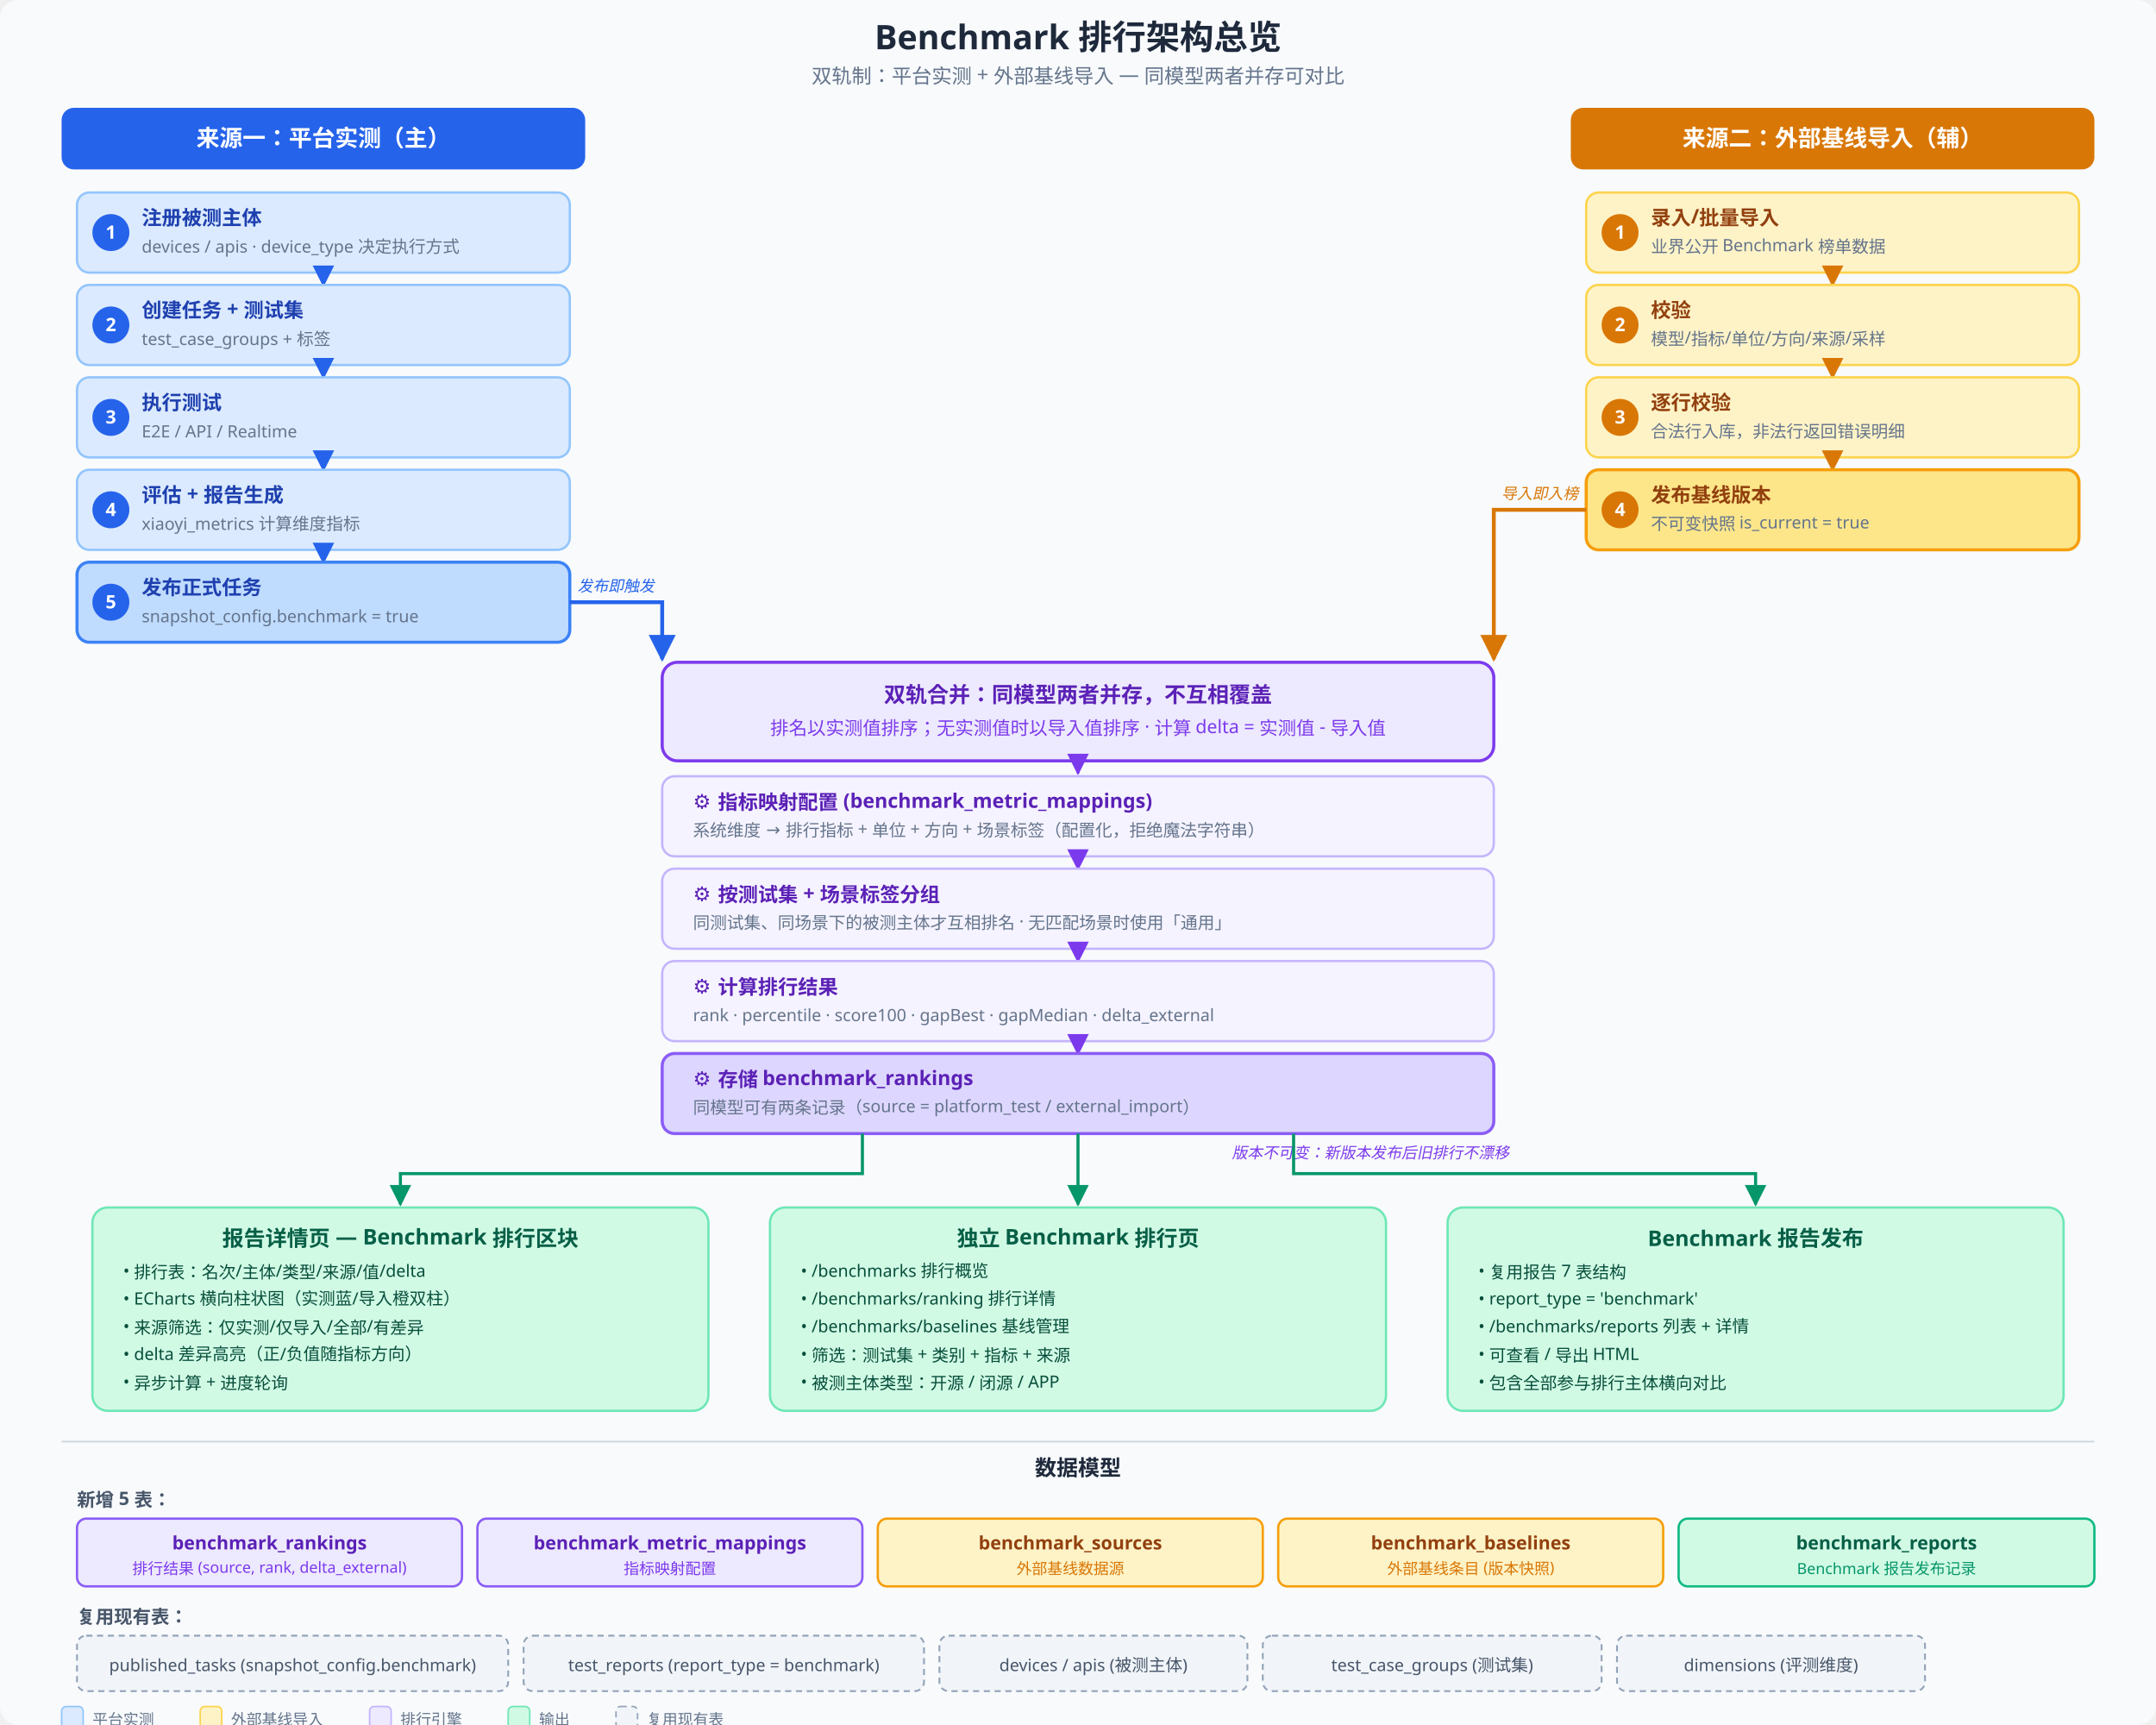
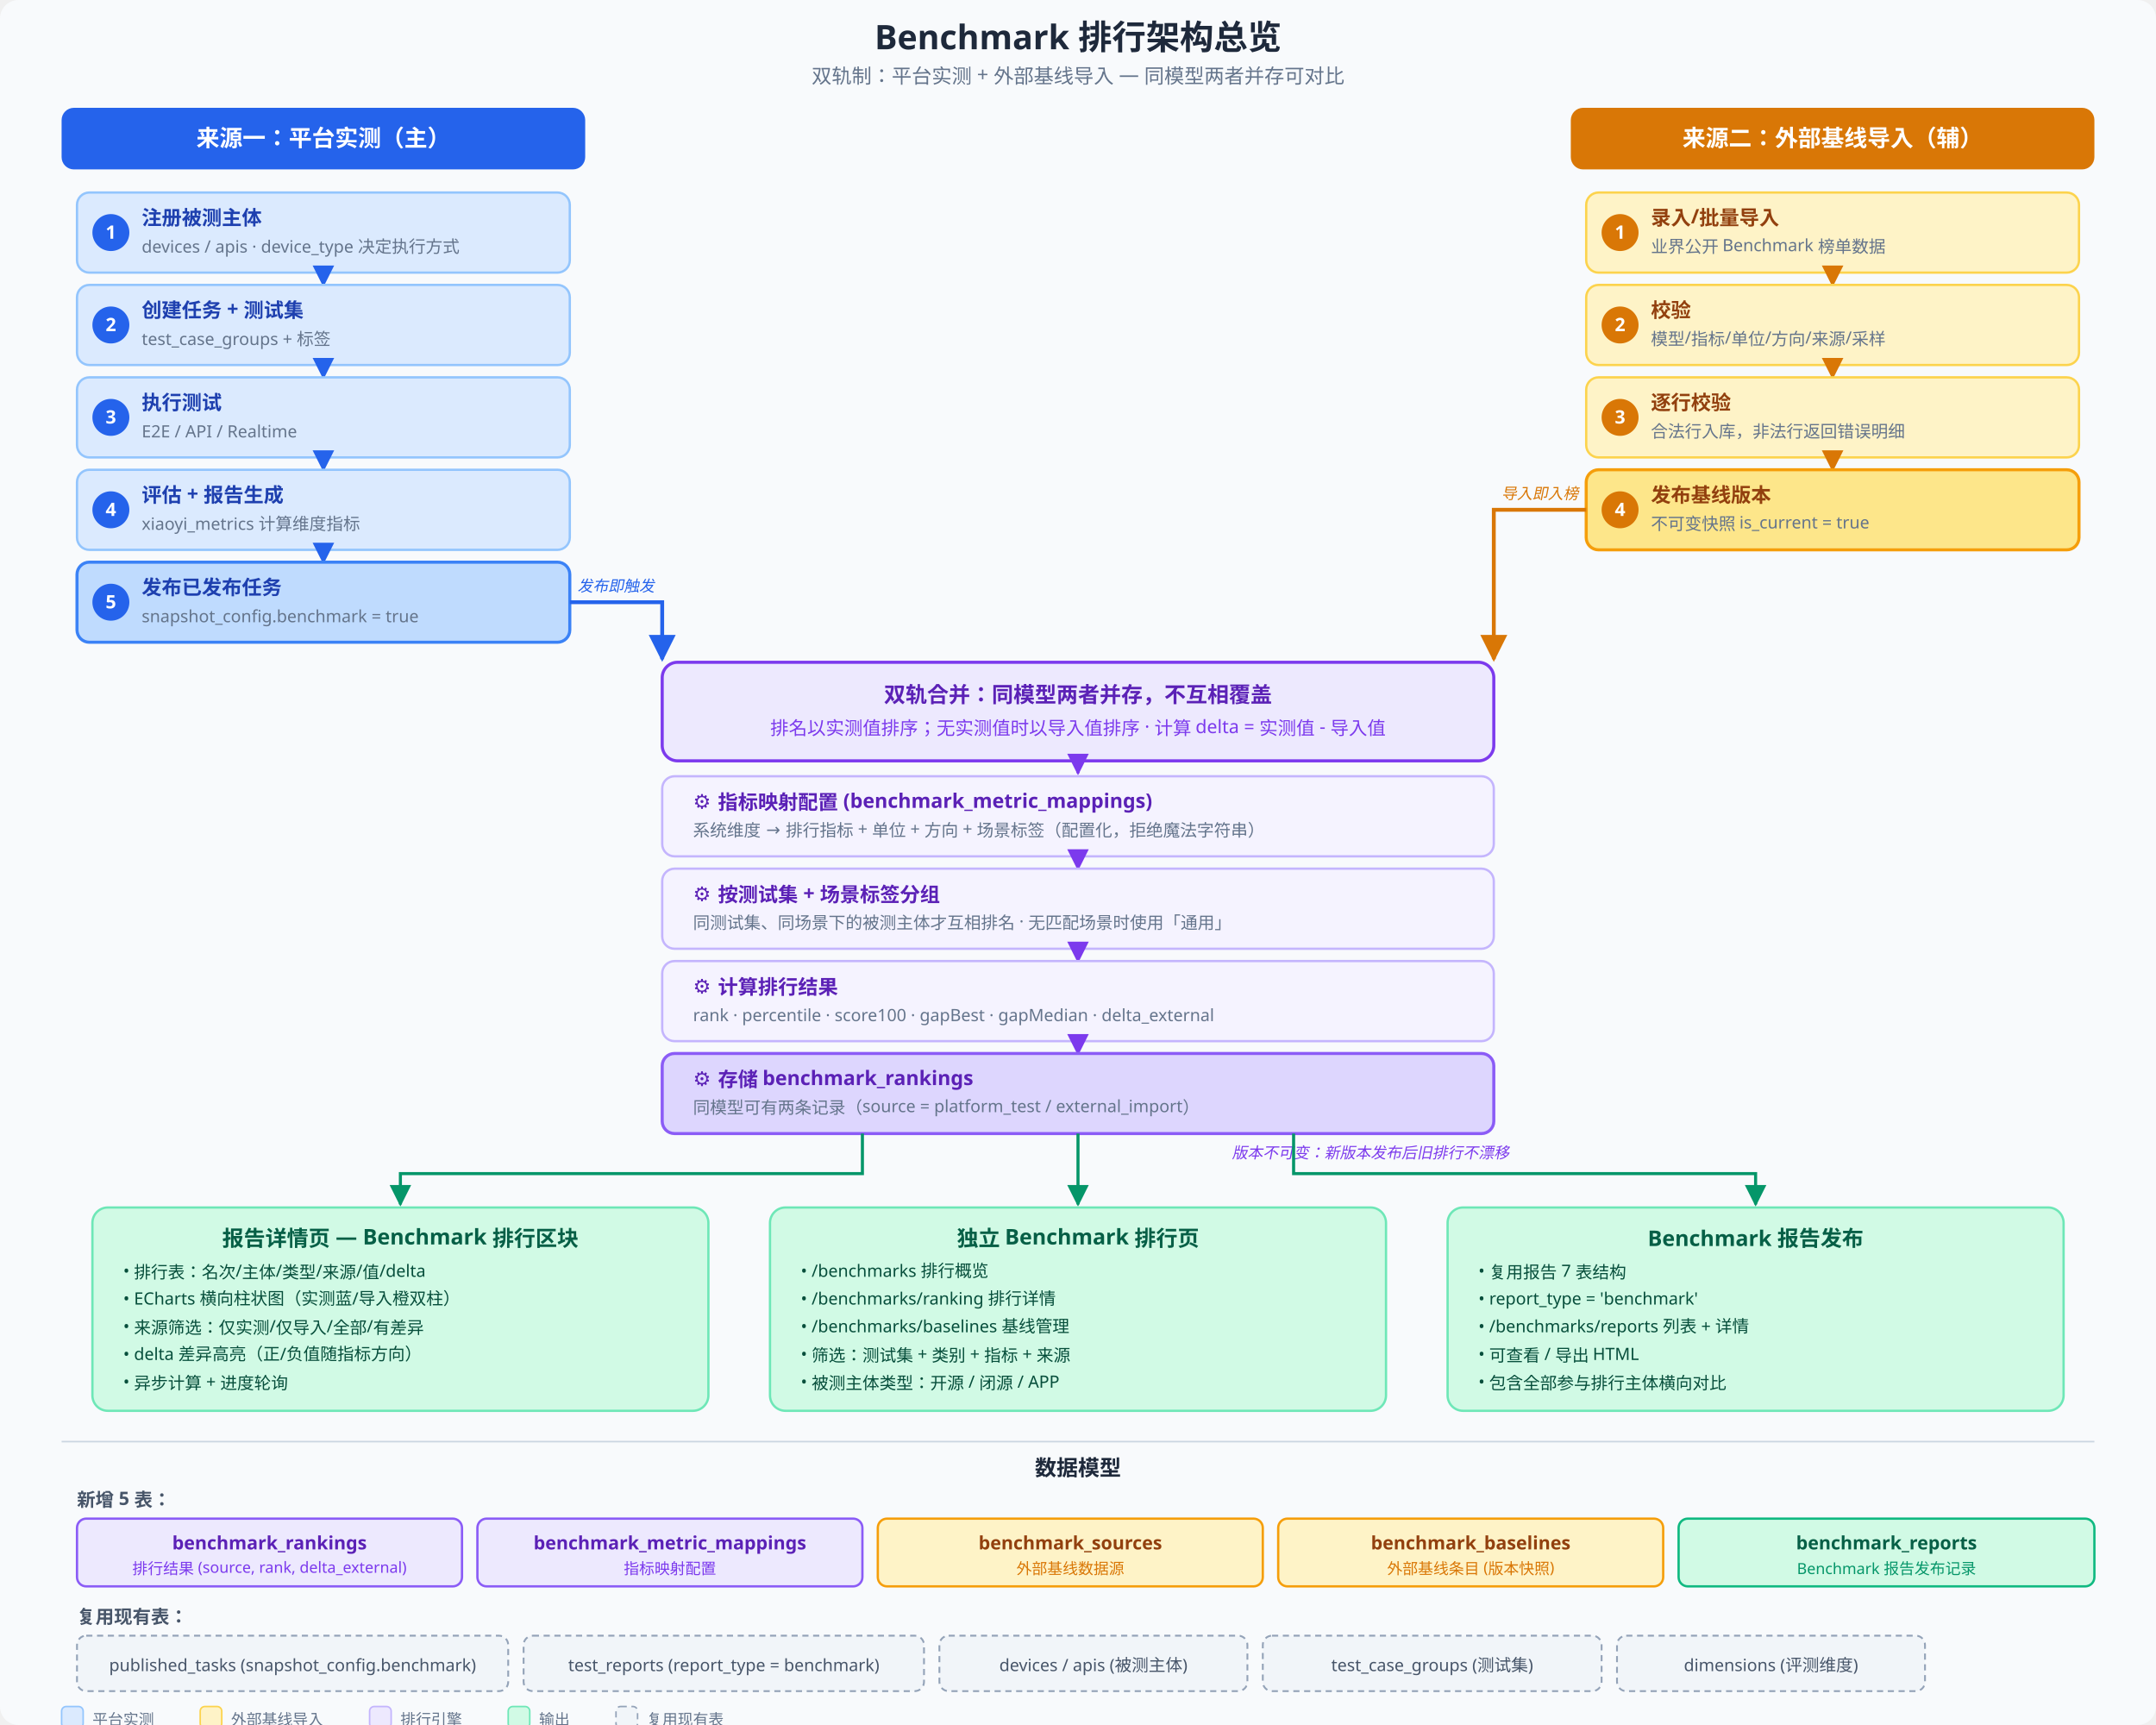
<svg xmlns="http://www.w3.org/2000/svg" viewBox="0 0 1400 1120" font-family="Microsoft YaHei, sans-serif">
  <defs>
    <marker id="arr-b" viewBox="0 0 10 10" refX="9" refY="5" markerWidth="7" markerHeight="7" orient="auto">
      <path d="M0,0 L10,5 L0,10 z" fill="#2563eb" />
    </marker>
    <marker id="arr-a" viewBox="0 0 10 10" refX="9" refY="5" markerWidth="7" markerHeight="7" orient="auto">
      <path d="M0,0 L10,5 L0,10 z" fill="#d97706" />
    </marker>
    <marker id="arr-p" viewBox="0 0 10 10" refX="9" refY="5" markerWidth="7" markerHeight="7" orient="auto">
      <path d="M0,0 L10,5 L0,10 z" fill="#7c3aed" />
    </marker>
    <marker id="arr-g" viewBox="0 0 10 10" refX="9" refY="5" markerWidth="7" markerHeight="7" orient="auto">
      <path d="M0,0 L10,5 L0,10 z" fill="#059669" />
    </marker>
  </defs>
  <rect width="1400" height="1120" fill="#f8fafc" rx="12" />
  <text x="700" y="32" text-anchor="middle" font-size="22" font-weight="bold" fill="#1e293b">Benchmark 排行架构总览</text>
  <text x="700" y="54" text-anchor="middle" font-size="13" fill="#64748b">双轨制：平台实测 + 外部基线导入 — 同模型两者并存可对比</text>
  <rect x="40" y="70" width="340" height="40" rx="8" fill="#2563eb" />
  <text x="210" y="95" text-anchor="middle" font-size="15" font-weight="bold" fill="#ffffff">来源一：平台实测（主）</text>
  <rect x="50" y="125" width="320" height="52" rx="8" fill="#dbeafe" stroke="#93c5fd" stroke-width="1.5" />
  <circle cx="72" cy="151" r="12" fill="#2563eb" />
  <text x="72" y="155" text-anchor="middle" font-size="12" font-weight="bold" fill="#fff">1</text>
  <text x="92" y="146" font-size="13" font-weight="bold" fill="#1e40af">注册被测主体</text>
  <text x="92" y="164" font-size="11" fill="#64748b">devices / apis · device_type 决定执行方式</text>
  <line x1="210" y1="177" x2="210" y2="185" stroke="#2563eb" stroke-width="2" marker-end="url(#arr-b)" />
  <rect x="50" y="185" width="320" height="52" rx="8" fill="#dbeafe" stroke="#93c5fd" stroke-width="1.5" />
  <circle cx="72" cy="211" r="12" fill="#2563eb" />
  <text x="72" y="215" text-anchor="middle" font-size="12" font-weight="bold" fill="#fff">2</text>
  <text x="92" y="206" font-size="13" font-weight="bold" fill="#1e40af">创建任务 + 测试集</text>
  <text x="92" y="224" font-size="11" fill="#64748b">test_case_groups + 标签</text>
  <line x1="210" y1="237" x2="210" y2="245" stroke="#2563eb" stroke-width="2" marker-end="url(#arr-b)" />
  <rect x="50" y="245" width="320" height="52" rx="8" fill="#dbeafe" stroke="#93c5fd" stroke-width="1.5" />
  <circle cx="72" cy="271" r="12" fill="#2563eb" />
  <text x="72" y="275" text-anchor="middle" font-size="12" font-weight="bold" fill="#fff">3</text>
  <text x="92" y="266" font-size="13" font-weight="bold" fill="#1e40af">执行测试</text>
  <text x="92" y="284" font-size="11" fill="#64748b">E2E / API / Realtime</text>
  <line x1="210" y1="297" x2="210" y2="305" stroke="#2563eb" stroke-width="2" marker-end="url(#arr-b)" />
  <rect x="50" y="305" width="320" height="52" rx="8" fill="#dbeafe" stroke="#93c5fd" stroke-width="1.5" />
  <circle cx="72" cy="331" r="12" fill="#2563eb" />
  <text x="72" y="335" text-anchor="middle" font-size="12" font-weight="bold" fill="#fff">4</text>
  <text x="92" y="326" font-size="13" font-weight="bold" fill="#1e40af">评估 + 报告生成</text>
  <text x="92" y="344" font-size="11" fill="#64748b">xiaoyi_metrics 计算维度指标</text>
  <line x1="210" y1="357" x2="210" y2="365" stroke="#2563eb" stroke-width="2" marker-end="url(#arr-b)" />
  <rect x="50" y="365" width="320" height="52" rx="8" fill="#bfdbfe" stroke="#3b82f6" stroke-width="2" />
  <circle cx="72" cy="391" r="12" fill="#2563eb" />
  <text x="72" y="395" text-anchor="middle" font-size="12" font-weight="bold" fill="#fff">5</text>
-   <text x="92" y="386" font-size="13" font-weight="bold" fill="#1e40af">发布正式任务</text>
+   <text x="92" y="386" font-size="13" font-weight="bold" fill="#1e40af">发布已发布任务</text>
  <text x="92" y="404" font-size="11" fill="#64748b">snapshot_config.benchmark = true</text>
  <path d="M 370 391 L 430 391 L 430 428" fill="none" stroke="#2563eb" stroke-width="2.5" marker-end="url(#arr-b)" />
  <text x="400" y="384" text-anchor="middle" font-size="10" fill="#2563eb" font-style="italic">发布即触发</text>
  <rect x="1020" y="70" width="340" height="40" rx="8" fill="#d97706" />
  <text x="1190" y="95" text-anchor="middle" font-size="15" font-weight="bold" fill="#ffffff">来源二：外部基线导入（辅）</text>
  <rect x="1030" y="125" width="320" height="52" rx="8" fill="#fef3c7" stroke="#fcd34d" stroke-width="1.5" />
  <circle cx="1052" cy="151" r="12" fill="#d97706" />
  <text x="1052" y="155" text-anchor="middle" font-size="12" font-weight="bold" fill="#fff">1</text>
  <text x="1072" y="146" font-size="13" font-weight="bold" fill="#92400e">录入/批量导入</text>
  <text x="1072" y="164" font-size="11" fill="#64748b">业界公开 Benchmark 榜单数据</text>
  <line x1="1190" y1="177" x2="1190" y2="185" stroke="#d97706" stroke-width="2" marker-end="url(#arr-a)" />
  <rect x="1030" y="185" width="320" height="52" rx="8" fill="#fef3c7" stroke="#fcd34d" stroke-width="1.5" />
  <circle cx="1052" cy="211" r="12" fill="#d97706" />
  <text x="1052" y="215" text-anchor="middle" font-size="12" font-weight="bold" fill="#fff">2</text>
  <text x="1072" y="206" font-size="13" font-weight="bold" fill="#92400e">校验</text>
  <text x="1072" y="224" font-size="11" fill="#64748b">模型/指标/单位/方向/来源/采样</text>
  <line x1="1190" y1="237" x2="1190" y2="245" stroke="#d97706" stroke-width="2" marker-end="url(#arr-a)" />
  <rect x="1030" y="245" width="320" height="52" rx="8" fill="#fef3c7" stroke="#fcd34d" stroke-width="1.5" />
  <circle cx="1052" cy="271" r="12" fill="#d97706" />
  <text x="1052" y="275" text-anchor="middle" font-size="12" font-weight="bold" fill="#fff">3</text>
  <text x="1072" y="266" font-size="13" font-weight="bold" fill="#92400e">逐行校验</text>
  <text x="1072" y="284" font-size="11" fill="#64748b">合法行入库，非法行返回错误明细</text>
  <line x1="1190" y1="297" x2="1190" y2="305" stroke="#d97706" stroke-width="2" marker-end="url(#arr-a)" />
  <rect x="1030" y="305" width="320" height="52" rx="8" fill="#fde68a" stroke="#f59e0b" stroke-width="2" />
  <circle cx="1052" cy="331" r="12" fill="#d97706" />
  <text x="1052" y="335" text-anchor="middle" font-size="12" font-weight="bold" fill="#fff">4</text>
  <text x="1072" y="326" font-size="13" font-weight="bold" fill="#92400e">发布基线版本</text>
  <text x="1072" y="344" font-size="11" fill="#64748b">不可变快照 is_current = true</text>
  <path d="M 1030 331 L 970 331 L 970 428" fill="none" stroke="#d97706" stroke-width="2.5" marker-end="url(#arr-a)" />
  <text x="1000" y="324" text-anchor="middle" font-size="10" fill="#d97706" font-style="italic">导入即入榜</text>
  <rect x="430" y="430" width="540" height="64" rx="10" fill="#ede9fe" stroke="#7c3aed" stroke-width="2" />
  <text x="700" y="456" text-anchor="middle" font-size="14" font-weight="bold" fill="#5b21b6">双轨合并：同模型两者并存，不互相覆盖</text>
  <text x="700" y="477" text-anchor="middle" font-size="12" fill="#7c3aed">排名以实测值排序；无实测值时以导入值排序 · 计算 delta = 实测值 - 导入值</text>
  <line x1="700" y1="494" x2="700" y2="502" stroke="#7c3aed" stroke-width="2" marker-end="url(#arr-p)" />
  <rect x="430" y="504" width="540" height="52" rx="8" fill="#f5f3ff" stroke="#c4b5fd" stroke-width="1.5" />
  <text x="450" y="525" font-size="13" font-weight="bold" fill="#5b21b6">⚙ 指标映射配置 (benchmark_metric_mappings)</text>
  <text x="450" y="543" font-size="11" fill="#64748b">系统维度 → 排行指标 + 单位 + 方向 + 场景标签（配置化，拒绝魔法字符串）</text>
  <line x1="700" y1="556" x2="700" y2="564" stroke="#7c3aed" stroke-width="2" marker-end="url(#arr-p)" />
  <rect x="430" y="564" width="540" height="52" rx="8" fill="#f5f3ff" stroke="#c4b5fd" stroke-width="1.5" />
  <text x="450" y="585" font-size="13" font-weight="bold" fill="#5b21b6">⚙ 按测试集 + 场景标签分组</text>
  <text x="450" y="603" font-size="11" fill="#64748b">同测试集、同场景下的被测主体才互相排名 · 无匹配场景时使用「通用」</text>
  <line x1="700" y1="616" x2="700" y2="624" stroke="#7c3aed" stroke-width="2" marker-end="url(#arr-p)" />
  <rect x="430" y="624" width="540" height="52" rx="8" fill="#f5f3ff" stroke="#c4b5fd" stroke-width="1.5" />
  <text x="450" y="645" font-size="13" font-weight="bold" fill="#5b21b6">⚙ 计算排行结果</text>
  <text x="450" y="663" font-size="11" fill="#64748b">rank · percentile · score100 · gapBest · gapMedian · delta_external</text>
  <line x1="700" y1="676" x2="700" y2="684" stroke="#7c3aed" stroke-width="2" marker-end="url(#arr-p)" />
  <rect x="430" y="684" width="540" height="52" rx="8" fill="#ddd6fe" stroke="#8b5cf6" stroke-width="2" />
  <text x="450" y="705" font-size="13" font-weight="bold" fill="#5b21b6">⚙ 存储 benchmark_rankings</text>
  <text x="450" y="723" font-size="11" fill="#64748b">同模型可有两条记录（source = platform_test / external_import）</text>
  <text x="980" y="752" text-anchor="end" font-size="10" fill="#7c3aed" font-style="italic">版本不可变：新版本发布后旧排行不漂移</text>
  <path d="M 560 736 L 560 762 L 260 762 L 260 782" fill="none" stroke="#059669" stroke-width="2" marker-end="url(#arr-g)" />
  <path d="M 700 736 L 700 782" fill="none" stroke="#059669" stroke-width="2" marker-end="url(#arr-g)" />
  <path d="M 840 736 L 840 762 L 1140 762 L 1140 782" fill="none" stroke="#059669" stroke-width="2" marker-end="url(#arr-g)" />
  <rect x="60" y="784" width="400" height="132" rx="10" fill="#d1fae5" stroke="#6ee7b7" stroke-width="1.5" />
  <text x="260" y="809" text-anchor="middle" font-size="14" font-weight="bold" fill="#065f46">报告详情页 — Benchmark 排行区块</text>
  <text x="80" y="829" font-size="11" fill="#064e3b">• 排行表：名次/主体/类型/来源/值/delta</text>
  <text x="80" y="847" font-size="11" fill="#064e3b">• ECharts 横向柱状图（实测蓝/导入橙双柱）</text>
  <text x="80" y="865" font-size="11" fill="#064e3b">• 来源筛选：仅实测/仅导入/全部/有差异</text>
  <text x="80" y="883" font-size="11" fill="#064e3b">• delta 差异高亮（正/负值随指标方向）</text>
  <text x="80" y="901" font-size="11" fill="#064e3b">• 异步计算 + 进度轮询</text>
  <rect x="500" y="784" width="400" height="132" rx="10" fill="#d1fae5" stroke="#6ee7b7" stroke-width="1.5" />
  <text x="700" y="809" text-anchor="middle" font-size="14" font-weight="bold" fill="#065f46">独立 Benchmark 排行页</text>
  <text x="520" y="829" font-size="11" fill="#064e3b">• /benchmarks 排行概览</text>
  <text x="520" y="847" font-size="11" fill="#064e3b">• /benchmarks/ranking 排行详情</text>
  <text x="520" y="865" font-size="11" fill="#064e3b">• /benchmarks/baselines 基线管理</text>
  <text x="520" y="883" font-size="11" fill="#064e3b">• 筛选：测试集 + 类别 + 指标 + 来源</text>
  <text x="520" y="901" font-size="11" fill="#064e3b">• 被测主体类型：开源 / 闭源 / APP</text>
  <rect x="940" y="784" width="400" height="132" rx="10" fill="#d1fae5" stroke="#6ee7b7" stroke-width="1.5" />
  <text x="1140" y="809" text-anchor="middle" font-size="14" font-weight="bold" fill="#065f46">Benchmark 报告发布</text>
  <text x="960" y="829" font-size="11" fill="#064e3b">• 复用报告 7 表结构</text>
  <text x="960" y="847" font-size="11" fill="#064e3b">• report_type = 'benchmark'</text>
  <text x="960" y="865" font-size="11" fill="#064e3b">• /benchmarks/reports 列表 + 详情</text>
  <text x="960" y="883" font-size="11" fill="#064e3b">• 可查看 / 导出 HTML</text>
  <text x="960" y="901" font-size="11" fill="#064e3b">• 包含全部参与排行主体横向对比</text>
  <line x1="40" y1="936" x2="1360" y2="936" stroke="#cbd5e1" stroke-width="1" />
  <text x="700" y="958" text-anchor="middle" font-size="14" font-weight="bold" fill="#1e293b">数据模型</text>
  <text x="50" y="978" font-size="12" font-weight="bold" fill="#475569">新增 5 表：</text>
  <rect x="50" y="986" width="250" height="44" rx="6" fill="#ede9fe" stroke="#8b5cf6" stroke-width="1.5" />
  <text x="175" y="1006" text-anchor="middle" font-size="12" font-weight="bold" fill="#5b21b6">benchmark_rankings</text>
  <text x="175" y="1022" text-anchor="middle" font-size="10" fill="#7c3aed">排行结果 (source, rank, delta_external)</text>
  <rect x="310" y="986" width="250" height="44" rx="6" fill="#ede9fe" stroke="#8b5cf6" stroke-width="1.5" />
  <text x="435" y="1006" text-anchor="middle" font-size="12" font-weight="bold" fill="#5b21b6">benchmark_metric_mappings</text>
  <text x="435" y="1022" text-anchor="middle" font-size="10" fill="#7c3aed">指标映射配置</text>
  <rect x="570" y="986" width="250" height="44" rx="6" fill="#fef3c7" stroke="#f59e0b" stroke-width="1.5" />
  <text x="695" y="1006" text-anchor="middle" font-size="12" font-weight="bold" fill="#92400e">benchmark_sources</text>
  <text x="695" y="1022" text-anchor="middle" font-size="10" fill="#d97706">外部基线数据源</text>
  <rect x="830" y="986" width="250" height="44" rx="6" fill="#fef3c7" stroke="#f59e0b" stroke-width="1.5" />
  <text x="955" y="1006" text-anchor="middle" font-size="12" font-weight="bold" fill="#92400e">benchmark_baselines</text>
  <text x="955" y="1022" text-anchor="middle" font-size="10" fill="#d97706">外部基线条目 (版本快照)</text>
  <rect x="1090" y="986" width="270" height="44" rx="6" fill="#d1fae5" stroke="#10b981" stroke-width="1.5" />
  <text x="1225" y="1006" text-anchor="middle" font-size="12" font-weight="bold" fill="#065f46">benchmark_reports</text>
  <text x="1225" y="1022" text-anchor="middle" font-size="10" fill="#059669">Benchmark 报告发布记录</text>
  <text x="50" y="1054" font-size="12" font-weight="bold" fill="#475569">复用现有表：</text>
  <rect x="50" y="1062" width="280" height="36" rx="6" fill="#f1f5f9" stroke="#94a3b8" stroke-width="1.2" stroke-dasharray="4,3" />
  <text x="190" y="1085" text-anchor="middle" font-size="11" fill="#475569">published_tasks (snapshot_config.benchmark)</text>
  <rect x="340" y="1062" width="260" height="36" rx="6" fill="#f1f5f9" stroke="#94a3b8" stroke-width="1.2" stroke-dasharray="4,3" />
  <text x="470" y="1085" text-anchor="middle" font-size="11" fill="#475569">test_reports (report_type = benchmark)</text>
  <rect x="610" y="1062" width="200" height="36" rx="6" fill="#f1f5f9" stroke="#94a3b8" stroke-width="1.2" stroke-dasharray="4,3" />
  <text x="710" y="1085" text-anchor="middle" font-size="11" fill="#475569">devices / apis (被测主体)</text>
  <rect x="820" y="1062" width="220" height="36" rx="6" fill="#f1f5f9" stroke="#94a3b8" stroke-width="1.2" stroke-dasharray="4,3" />
  <text x="930" y="1085" text-anchor="middle" font-size="11" fill="#475569">test_case_groups (测试集)</text>
  <rect x="1050" y="1062" width="200" height="36" rx="6" fill="#f1f5f9" stroke="#94a3b8" stroke-width="1.2" stroke-dasharray="4,3" />
  <text x="1150" y="1085" text-anchor="middle" font-size="11" fill="#475569">dimensions (评测维度)</text>
  <rect x="40" y="1108" width="14" height="14" rx="3" fill="#dbeafe" stroke="#93c5fd" />
  <text x="60" y="1120" font-size="10" fill="#64748b">平台实测</text>
  <rect x="130" y="1108" width="14" height="14" rx="3" fill="#fef3c7" stroke="#fcd34d" />
  <text x="150" y="1120" font-size="10" fill="#64748b">外部基线导入</text>
  <rect x="240" y="1108" width="14" height="14" rx="3" fill="#ede9fe" stroke="#c4b5fd" />
  <text x="260" y="1120" font-size="10" fill="#64748b">排行引擎</text>
  <rect x="330" y="1108" width="14" height="14" rx="3" fill="#d1fae5" stroke="#6ee7b7" />
  <text x="350" y="1120" font-size="10" fill="#64748b">输出</text>
  <rect x="400" y="1108" width="14" height="14" rx="3" fill="#f1f5f9" stroke="#94a3b8" stroke-dasharray="4,3" />
  <text x="420" y="1120" font-size="10" fill="#64748b">复用现有表</text>
</svg>
